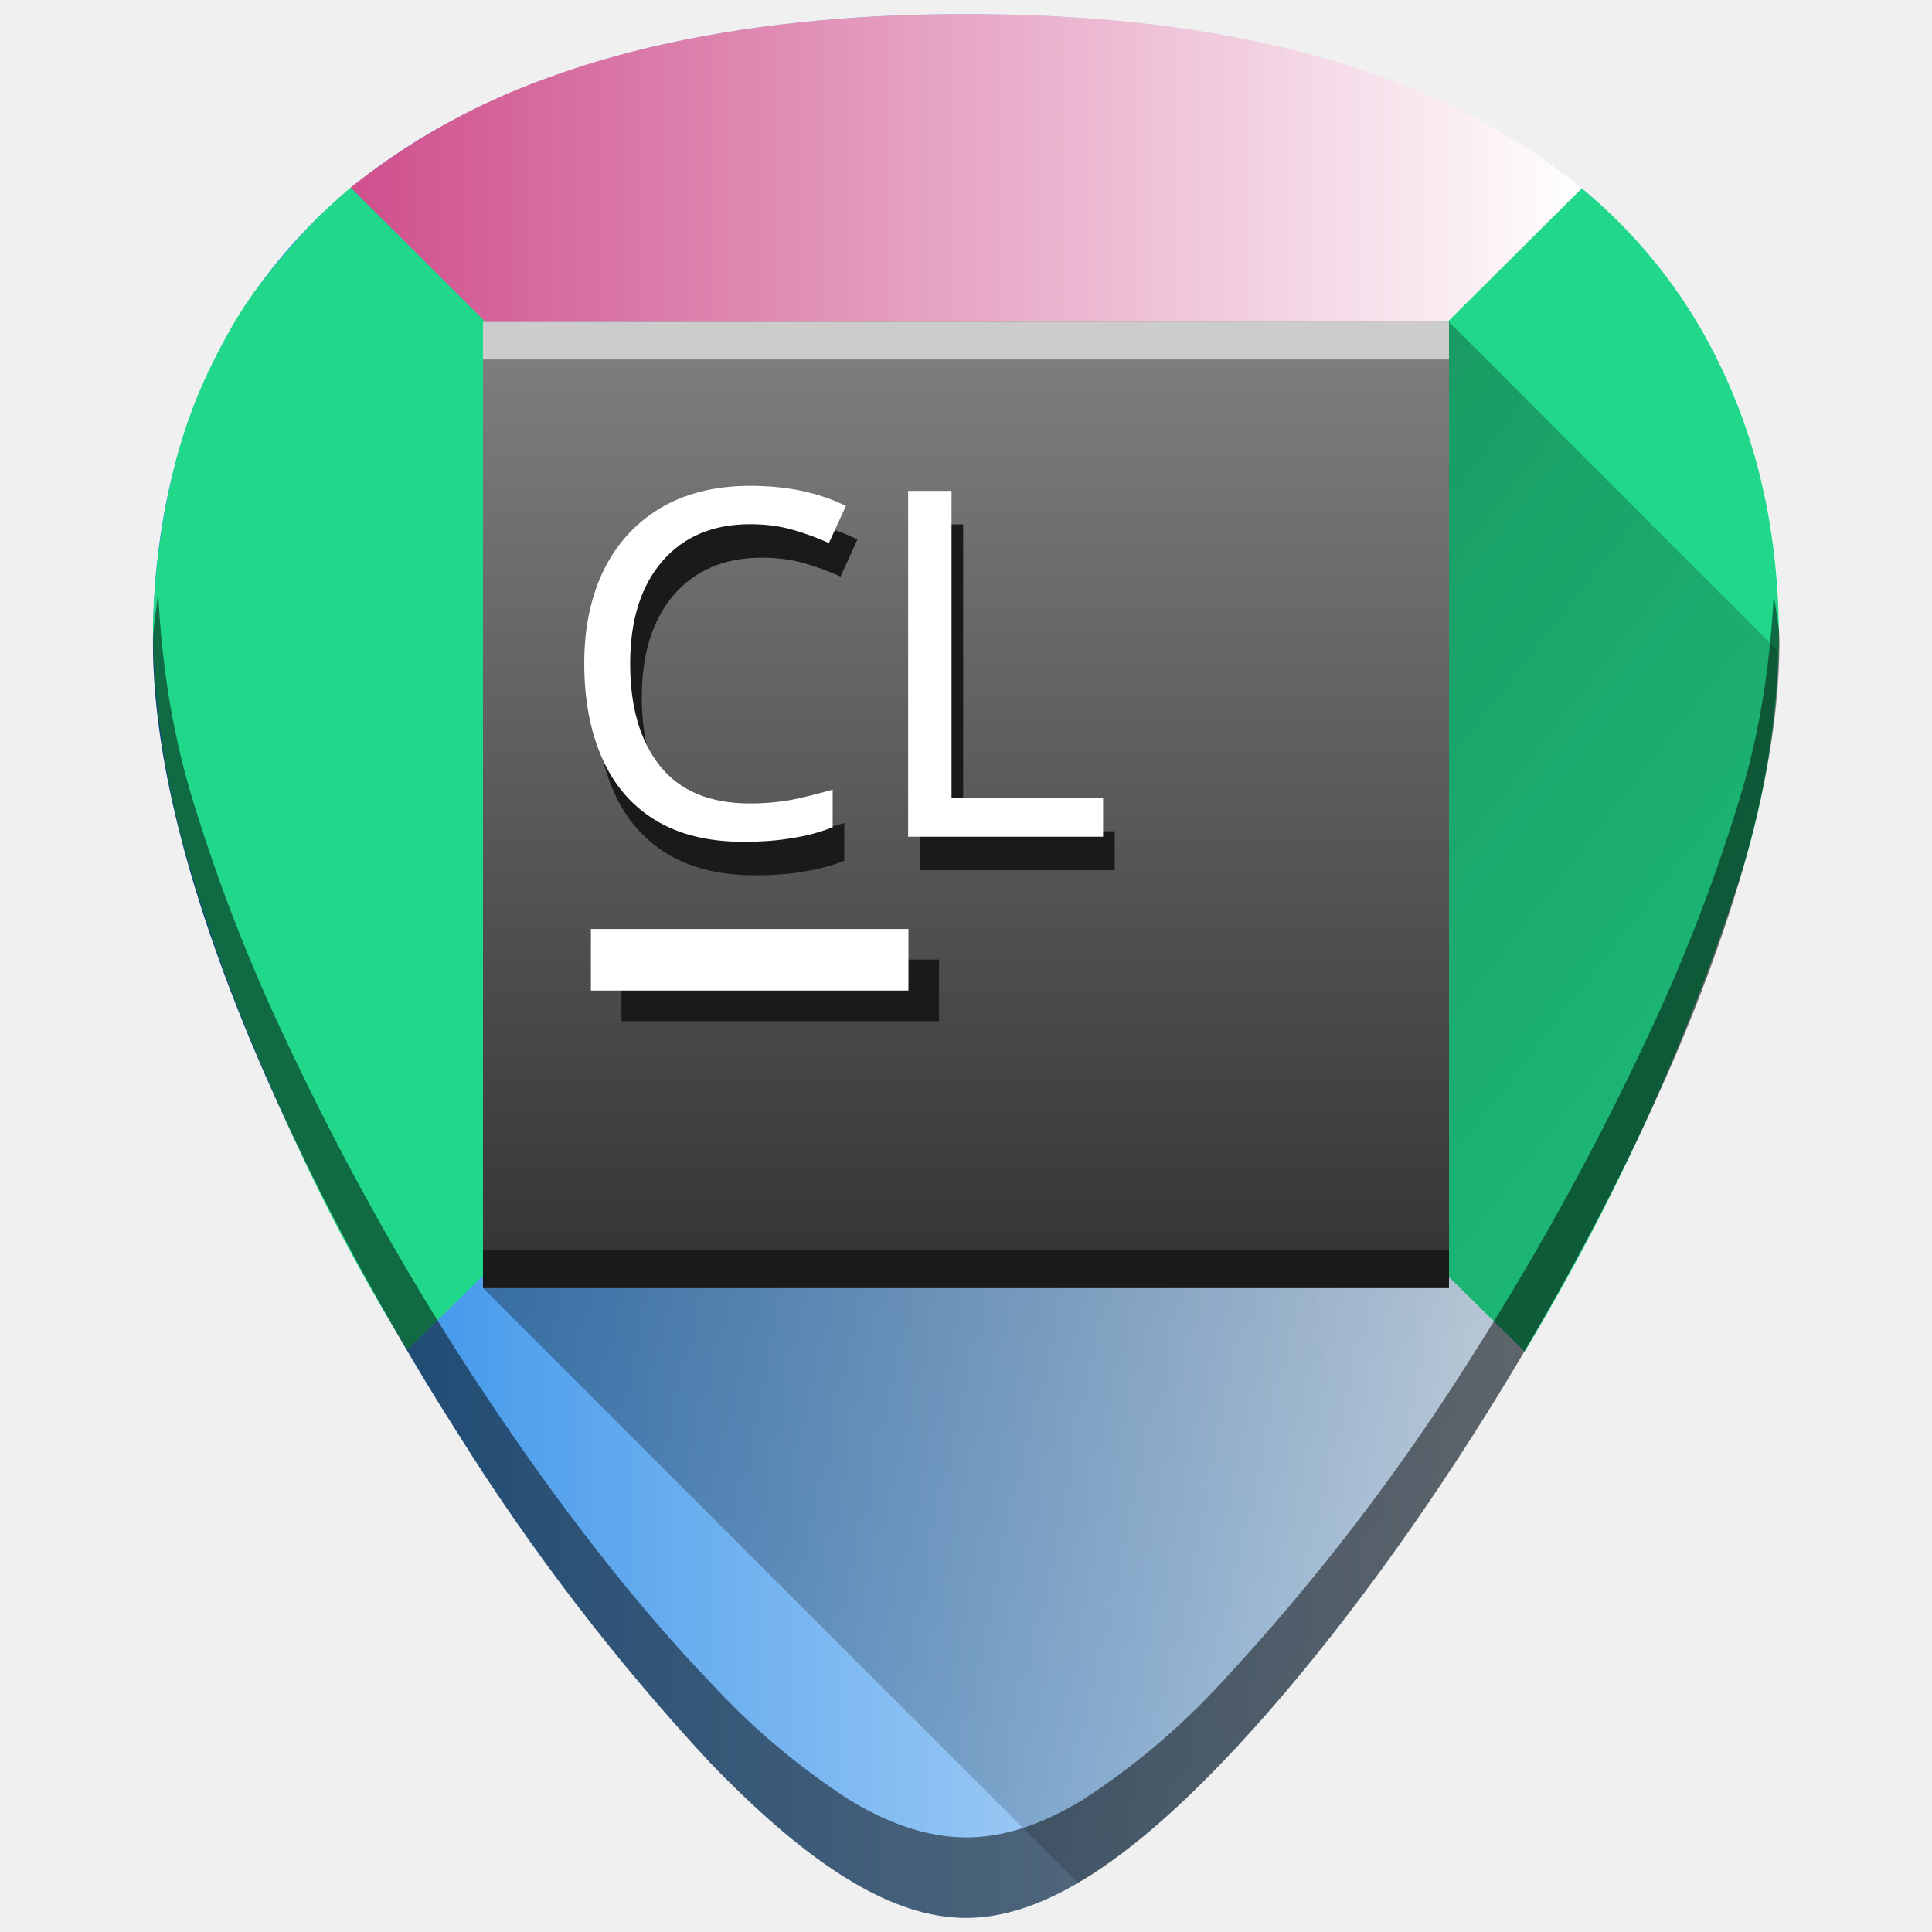
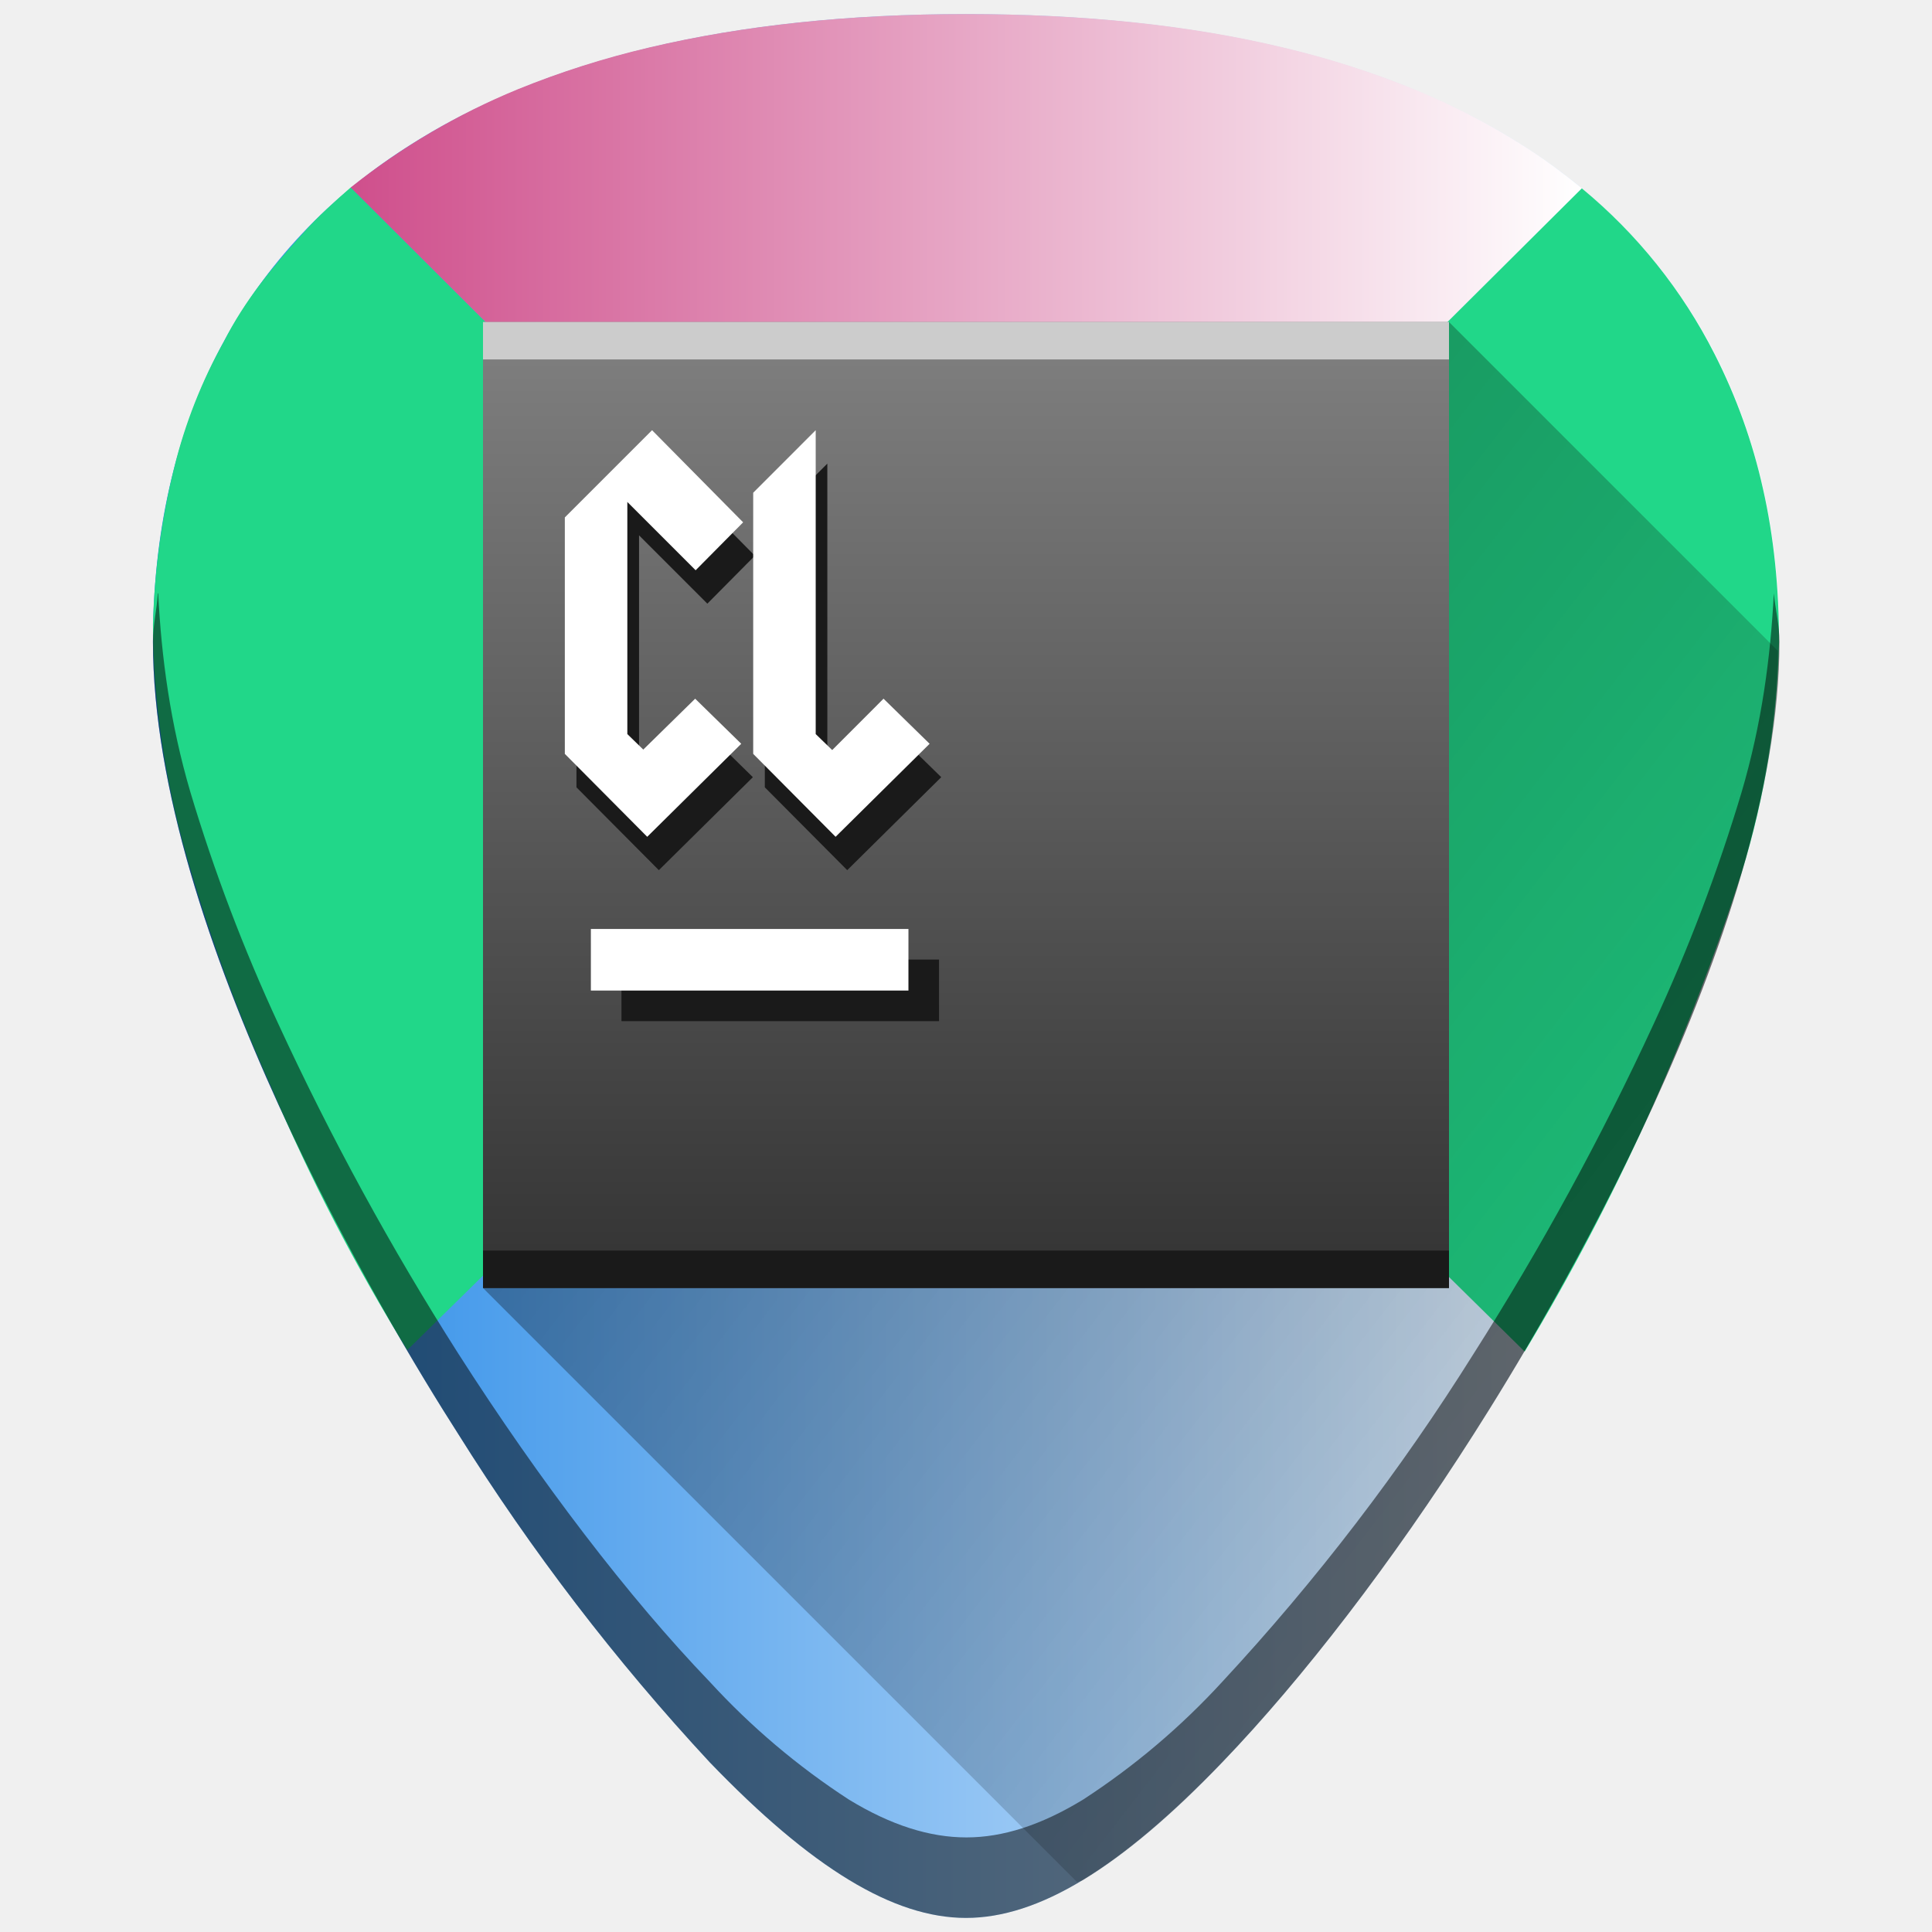
<svg xmlns="http://www.w3.org/2000/svg" xmlns:xlink="http://www.w3.org/1999/xlink" width="48" height="48" version="1">
  <defs>
    <linearGradient id="d">
      <stop offset="0" stop-color="#2086e7" />
      <stop offset="1" stop-color="#fff" />
    </linearGradient>
    <linearGradient id="c">
      <stop offset="0" stop-color="#cf4f8c" />
      <stop offset="1" stop-color="#fff" />
    </linearGradient>
    <linearGradient xlink:href="#a" id="g" gradientUnits="userSpaceOnUse" x1="2.76" y1="4.02" x2="53.62" y2="43.36" />
    <linearGradient id="a">
      <stop offset="0" stop-color="#040000" />
      <stop offset="1" stop-opacity="0" />
    </linearGradient>
    <linearGradient xlink:href="#b" id="h" x1="12" y1="8" x2="12" y2="32" gradientUnits="userSpaceOnUse" gradientTransform="matrix(1 0 0 -1 0 40)" />
    <linearGradient id="b">
      <stop offset="0" stop-color="#333" />
      <stop offset="1" stop-color="gray" />
    </linearGradient>
    <linearGradient xlink:href="#c" id="f" x1="8.71" y1="10.13" x2="39.3" y2="10.13" gradientUnits="userSpaceOnUse" />
    <linearGradient xlink:href="#d" id="e" x1="3.8" y1="24" x2="44.21" y2="24" gradientUnits="userSpaceOnUse" />
  </defs>
  <path d="M24 .35c-5.83 0-10.52 1.12-13.93 3.33-4.1 2.65-6.27 6.9-6.27 12.27 0 7.23 5.8 16.89 7.58 19.67a54.47 54.47 0 0 0 6.25 8.16c2.54 2.64 4.57 3.87 6.37 3.87 1.8 0 3.83-1.23 6.37-3.87 2-2.08 4.22-4.97 6.25-8.16 1.78-2.78 7.59-12.44 7.59-19.67 0-5.37-2.17-9.61-6.27-12.27C34.52 1.47 29.84.35 24 .35z" fill="url(#e)" />
  <path d="M39.3 4.68c-.43-.35-.88-.69-1.36-1a17.1 17.1 0 0 0-2.8-1.46 22 22 0 0 0-3.26-1.04C29.55.62 26.92.35 24 .35s-5.54.28-7.87.83a22.02 22.02 0 0 0-3.27 1.04 17.15 17.15 0 0 0-4.15 2.44L24 19.9z" fill="url(#f)" />
  <path d="M8.71 4.66c-.4.35-.8.71-1.15 1.1-.78.86-1.48 1.7-2 2.73a12.5 12.5 0 0 0-1.23 3.12 18.2 18.2 0 0 0-.53 3.9c0 1.8.28 3.84.85 5.8a42 42 0 0 0 2.1 5.72 47.66 47.66 0 0 0 3.37 6.51L24 19.9zm29.17 28.92a56.18 56.18 0 0 0 5.39-11.9 21 21 0 0 0 .93-5.73c0-1.34-.13-2.62-.4-3.81a14.09 14.09 0 0 0-1.2-3.34 12.9 12.9 0 0 0-3.3-4.12L24 19.9z" fill="#21d789" />
  <path d="M3.92 14.74c-.02.4-.12.78-.12 1.2 0 7.24 5.8 16.9 7.58 19.68a54.47 54.47 0 0 0 6.25 8.16c2.54 2.64 4.57 3.87 6.37 3.87 1.8 0 3.83-1.23 6.37-3.87 2-2.08 4.22-4.97 6.25-8.16 1.78-2.78 7.59-12.44 7.59-19.67 0-.43-.1-.8-.14-1.21-.08 1.59-.3 3.24-.8 4.94a43.17 43.17 0 0 1-2.19 5.77 69.67 69.67 0 0 1-4.46 8.17 54.47 54.47 0 0 1-6.25 8.16 18 18 0 0 1-3.46 2.93c-1.05.64-2 .94-2.9.94-.91 0-1.87-.3-2.92-.94a18 18 0 0 1-3.46-2.93c-2-2.08-4.21-4.97-6.25-8.16a69.4 69.4 0 0 1-4.46-8.17 43.04 43.04 0 0 1-2.19-5.77c-.5-1.7-.72-3.35-.8-4.94z" opacity=".5" />
  <path d="M26.76 46.76c.05-.03.1-.02.15-.05 1.05-.64 2.2-1.6 3.46-2.93 2-2.08 4.22-4.97 6.25-8.16a69.4 69.4 0 0 0 4.46-8.17c.84-1.83 1.62-3.8 2.19-5.77.55-1.89.87-3.76.9-5.51L36 8 12 32z" opacity=".5" fill="url(#g)" />
  <path d="M12 32V8h24v24z" fill="url(#h)" />
  <rect width="7.89" height="1.53" x="15.44" y="23.84" rx="0" ry="0" fill="#1a1a1a" />
  <rect width="7.89" height="1.53" x="14.68" y="23.08" rx="0" ry="0" fill="#fff" />
  <path fill="#ccc" d="M12 8h24v.93H12z" />
  <path fill="#1a1a1a" d="M12 31.07h24V32H12z" />
-   <text style="line-height:1.25;-inkscape-font-specification:squealer" x="14.07" y="21.62" font-weight="400" font-size="12.04" font-family="squealer" letter-spacing="0" word-spacing="0" fill="#1a1a1a" stroke-width=".9">
-     <tspan x="14.07" y="21.62">CL</tspan>
-   </text>
-   <text style="line-height:1.25;-inkscape-font-specification:squealer" x="13.78" y="20.79" font-weight="400" font-size="12.04" font-family="squealer" letter-spacing="0" word-spacing="0" fill="#fff" stroke-width=".9">
-     <tspan x="13.78" y="20.79">CL</tspan>
-   </text>
+   <path style="line-height:1.25;-inkscape-font-specification:squealer" d="M16.49 11.518l-2.168 2.168v5.875l2.047 2.058 2.336-2.31-1.142-1.12-1.29 1.264-.396-.385v-5.767l1.697 1.697 1.18-1.191zm4.065 0l-1.553 1.554v6.489l2.047 2.058 2.336-2.31-1.145-1.12-1.275 1.276-.41-.397z" font-weight="400" font-size="12.04" font-family="squealer" letter-spacing="0" word-spacing="0" fill="#1a1a1a" />
+   <path style="line-height:1.25;-inkscape-font-specification:squealer" d="M16.2 10.688l-2.167 2.167v5.875l2.047 2.06 2.336-2.311-1.145-1.12-1.289 1.264-.396-.385v-5.767l1.697 1.697 1.18-1.191-2.264-2.29zm4.066 0l-1.553 1.554v6.488l2.047 2.06 2.336-2.311-1.145-1.12-1.275 1.276-.41-.397v-7.55z" font-weight="400" font-size="12.04" font-family="squealer" letter-spacing="0" word-spacing="0" fill="#fff" />
</svg>
